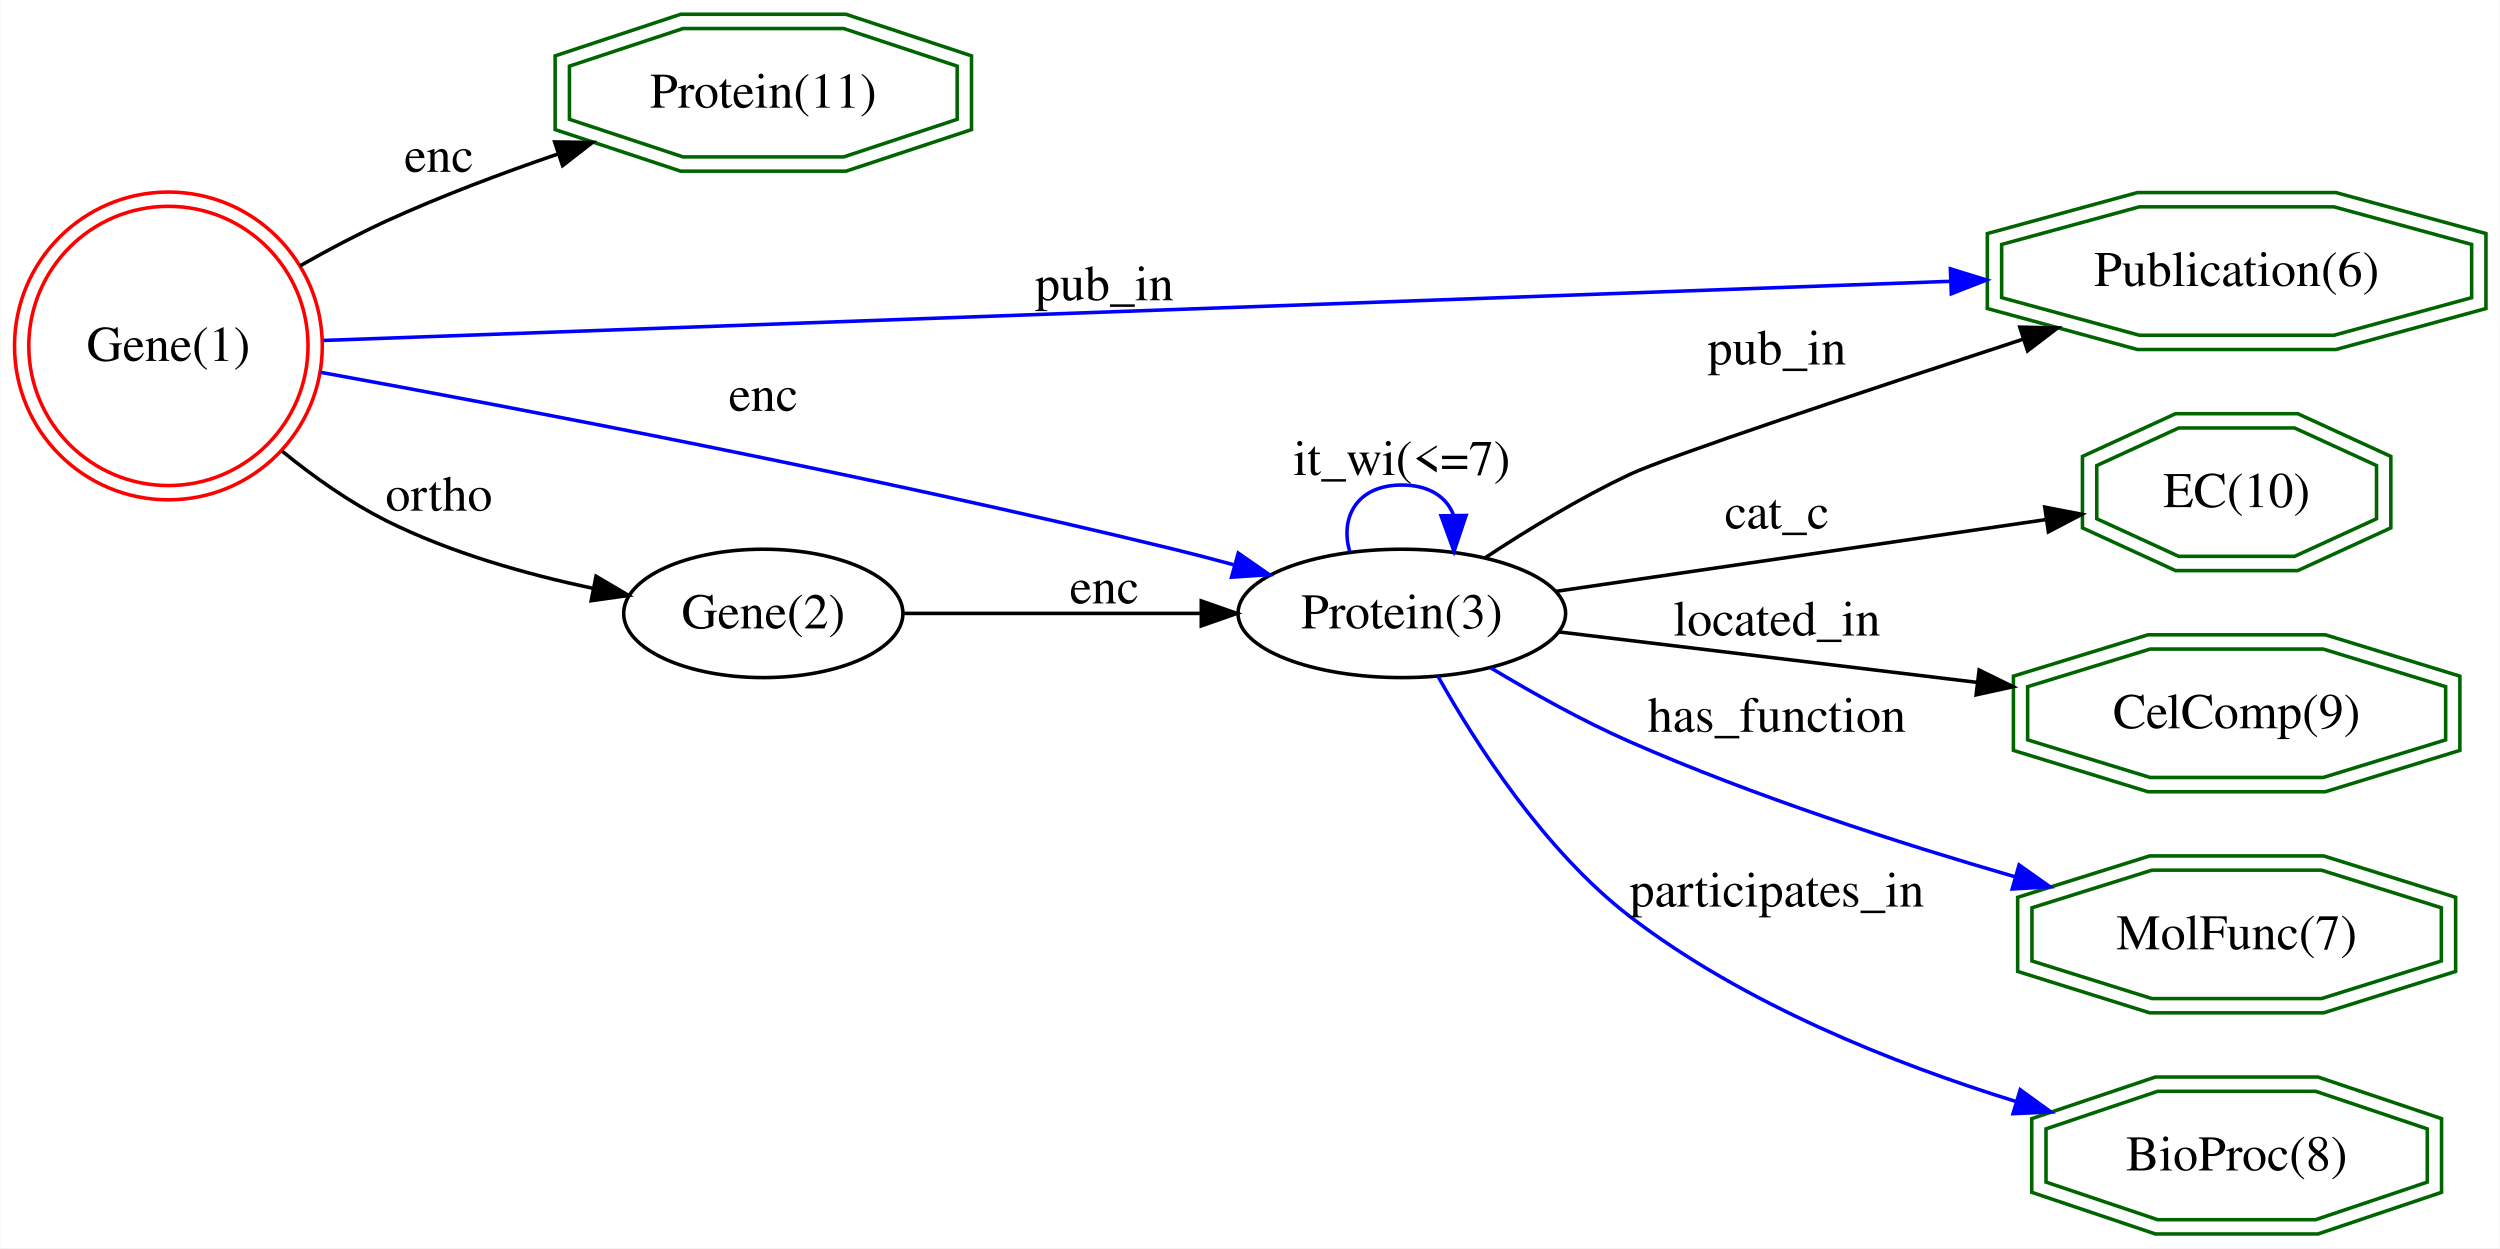
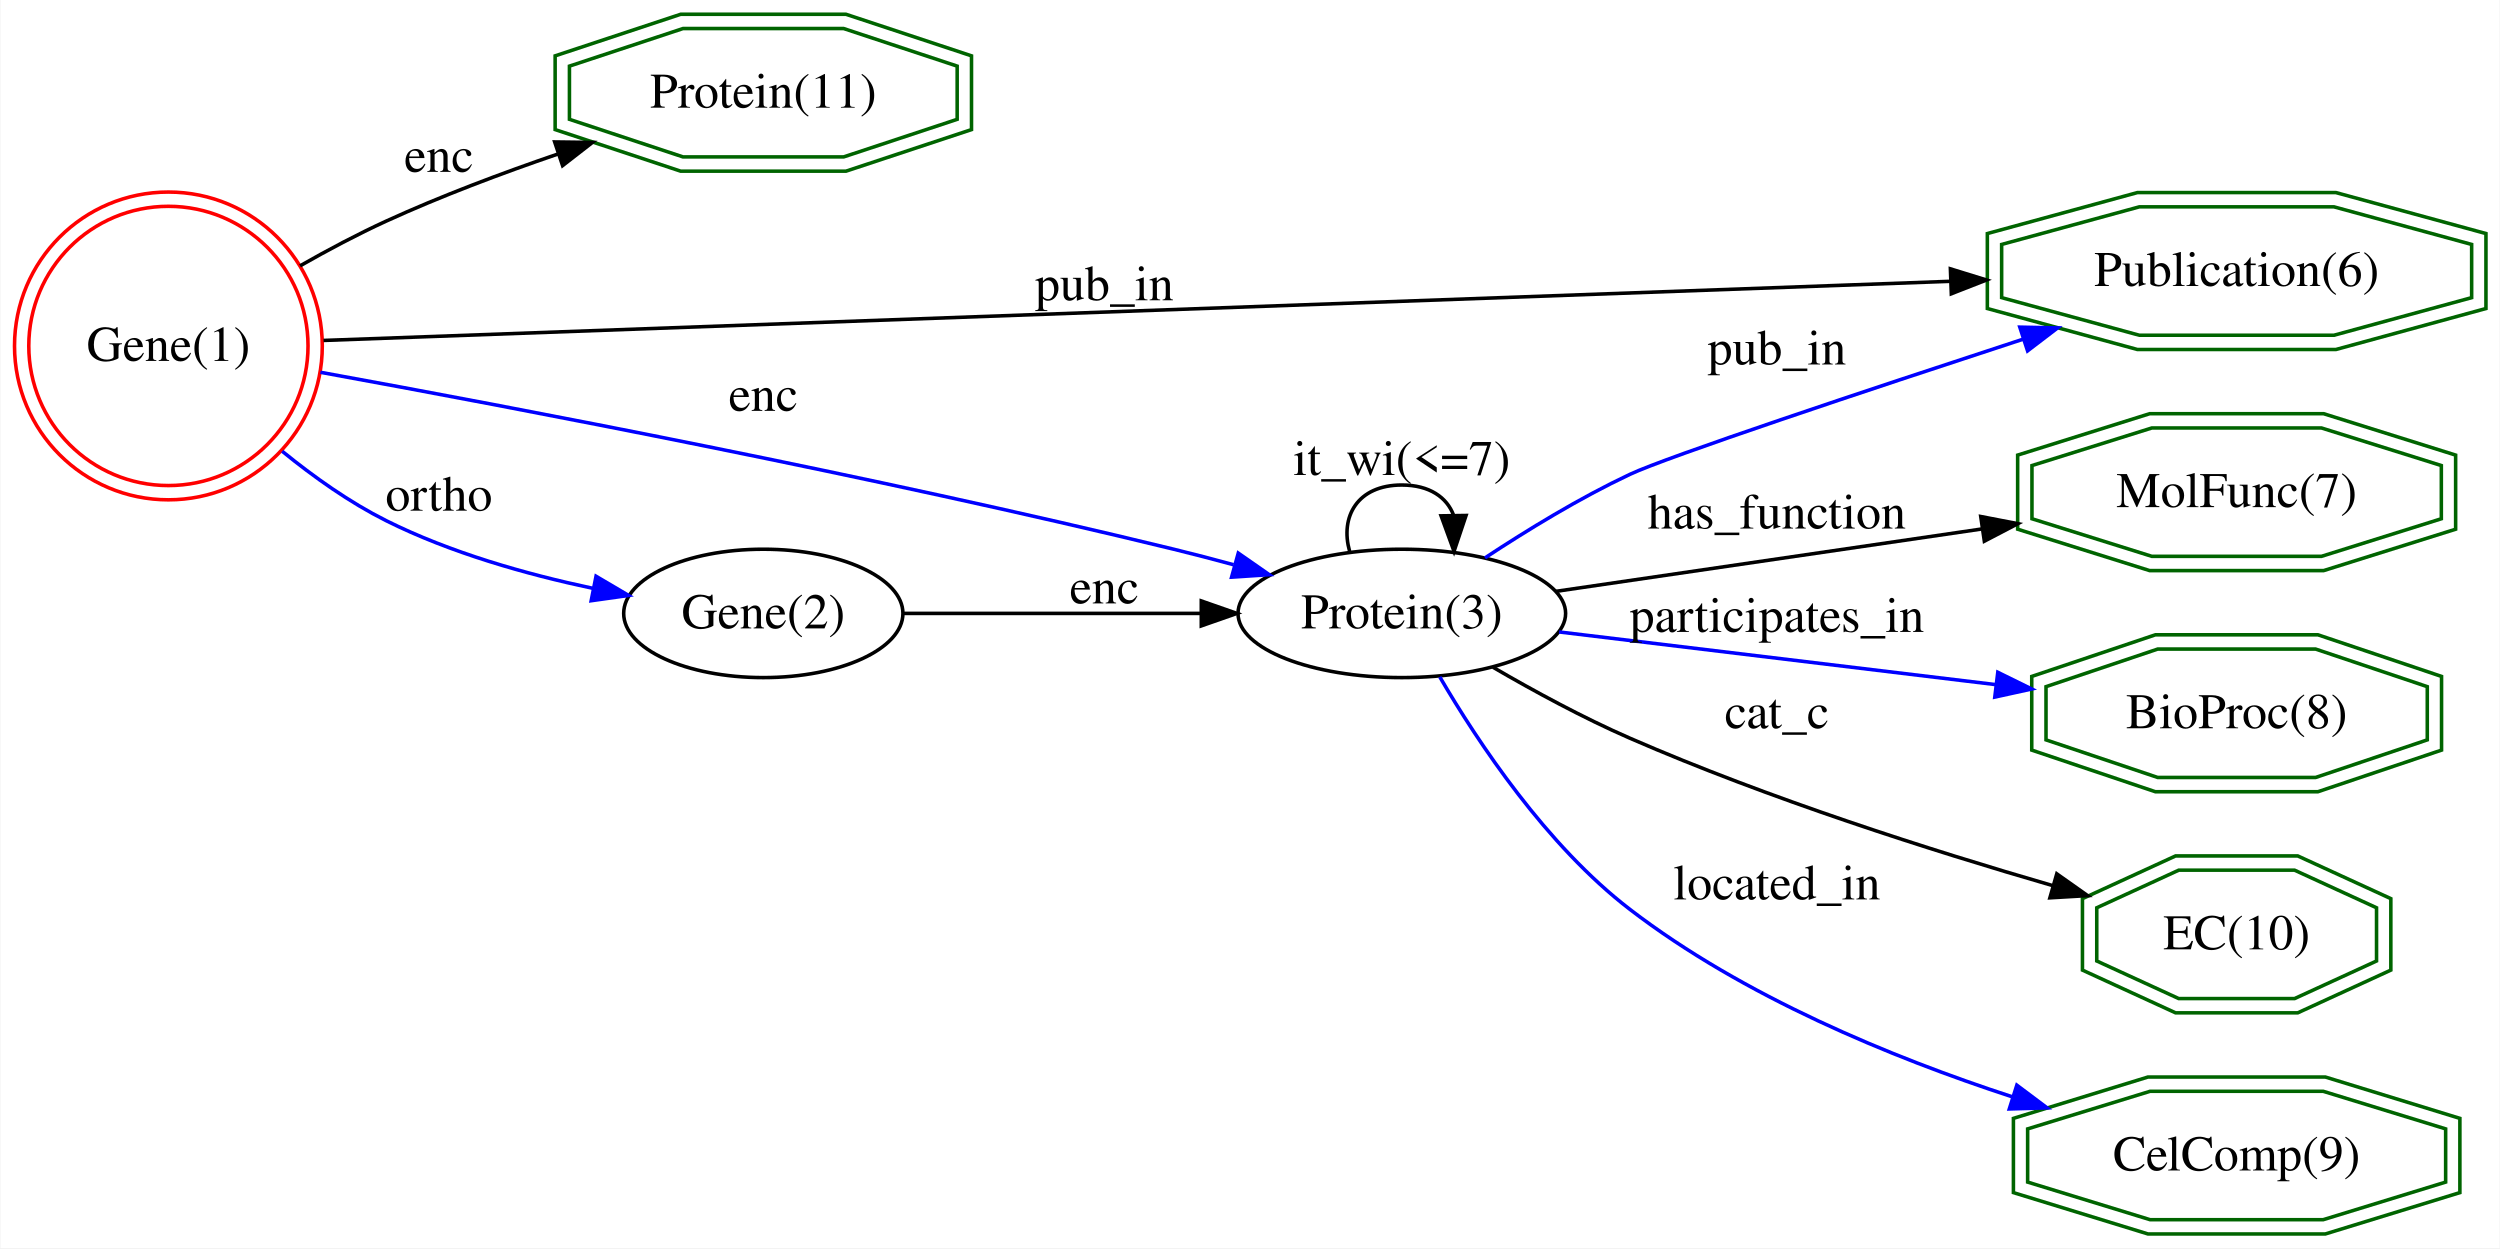
<svg xmlns="http://www.w3.org/2000/svg" width="701pt" height="350pt" viewBox="0.00 0.00 700.72 350.00">
  <g id="graph0" class="graph" transform="scale(1 1) rotate(0) translate(4 346)">
    <polygon fill="white" stroke="transparent" points="-4,4 -4,-346 696.72,-346 696.72,4 -4,4" />
    <g id="node1" class="node">
-       <polygon fill="none" stroke="darkgreen" points="662.24,-200.54 662.24,-215.46 639.26,-226 606.77,-226 583.79,-215.46 583.79,-200.54 606.77,-190 639.26,-190 662.24,-200.54" />
-       <polygon fill="none" stroke="darkgreen" points="666.25,-197.98 666.25,-218.02 640.14,-230 605.89,-230 579.78,-218.02 579.78,-197.98 605.89,-186 640.14,-186 666.25,-197.98" />
-       <text text-anchor="middle" x="623.02" y="-203.8" font-family="Times,serif" font-size="14.00">EC(10)</text>
+       <polygon fill="none" stroke="darkgreen" points="680.41,-200.54 680.41,-215.46 646.79,-226 599.24,-226 565.62,-215.46 565.62,-200.54 599.24,-190 646.79,-190 680.41,-200.54" />
+       <polygon fill="none" stroke="darkgreen" points="684.42,-197.61 684.42,-218.39 647.4,-230 598.63,-230 561.61,-218.39 561.61,-197.61 598.63,-186 647.4,-186 684.42,-197.61" />
+       <text text-anchor="middle" x="623.02" y="-203.8" font-family="Times,serif" font-size="14.00">MolFunc(7)</text>
    </g>
    <g id="node2" class="node">
      <polygon fill="none" stroke="darkgreen" points="264.25,-312.54 264.25,-327.46 232.41,-338 187.38,-338 155.53,-327.46 155.53,-312.54 187.38,-302 232.41,-302 264.25,-312.54" />
      <polygon fill="none" stroke="darkgreen" points="268.27,-309.66 268.27,-330.34 233.06,-342 186.73,-342 151.52,-330.34 151.52,-309.66 186.73,-298 233.06,-298 268.27,-309.66" />
      <text text-anchor="middle" x="209.89" y="-315.8" font-family="Times,serif" font-size="14.00">Protein(11)</text>
    </g>
    <g id="node3" class="node">
-       <polygon fill="none" stroke="darkgreen" points="681.62,-138.54 681.62,-153.46 647.29,-164 598.74,-164 564.41,-153.46 564.41,-138.54 598.74,-128 647.29,-128 681.62,-138.54" />
-       <polygon fill="none" stroke="darkgreen" points="685.61,-135.59 685.61,-156.41 647.89,-168 598.14,-168 560.42,-156.41 560.42,-135.59 598.14,-124 647.89,-124 685.61,-135.59" />
-       <text text-anchor="middle" x="623.02" y="-141.8" font-family="Times,serif" font-size="14.00">CelComp(9)</text>
+       <polygon fill="none" stroke="darkgreen" points="676.47,-138.54 676.47,-153.46 645.16,-164 600.87,-164 569.56,-153.46 569.56,-138.54 600.87,-128 645.16,-128 676.47,-138.54" />
+       <polygon fill="none" stroke="darkgreen" points="680.47,-135.67 680.47,-156.33 645.81,-168 600.22,-168 565.56,-156.33 565.56,-135.67 600.22,-124 645.81,-124 680.47,-135.67" />
+       <text text-anchor="middle" x="623.02" y="-141.8" font-family="Times,serif" font-size="14.00">BioProc(8)</text>
    </g>
    <g id="node4" class="node">
-       <polygon fill="none" stroke="darkgreen" points="680.41,-76.54 680.41,-91.46 646.79,-102 599.24,-102 565.62,-91.46 565.62,-76.54 599.24,-66 646.79,-66 680.41,-76.54" />
-       <polygon fill="none" stroke="darkgreen" points="684.42,-73.61 684.42,-94.39 647.4,-106 598.63,-106 561.61,-94.39 561.61,-73.61 598.63,-62 647.4,-62 684.42,-73.61" />
-       <text text-anchor="middle" x="623.02" y="-79.8" font-family="Times,serif" font-size="14.00">MolFunc(7)</text>
+       <polygon fill="none" stroke="darkgreen" points="662.24,-76.54 662.24,-91.46 639.26,-102 606.77,-102 583.79,-91.46 583.79,-76.54 606.77,-66 639.26,-66 662.24,-76.54" />
+       <polygon fill="none" stroke="darkgreen" points="666.25,-73.98 666.25,-94.02 640.14,-106 605.89,-106 579.78,-94.02 579.78,-73.98 605.89,-62 640.14,-62 666.25,-73.98" />
+       <text text-anchor="middle" x="623.02" y="-79.8" font-family="Times,serif" font-size="14.00">EC(10)</text>
    </g>
    <g id="node5" class="node">
+       <polygon fill="none" stroke="darkgreen" points="681.62,-14.54 681.62,-29.46 647.29,-40 598.74,-40 564.41,-29.46 564.41,-14.54 598.74,-4 647.29,-4 681.62,-14.54" />
+       <polygon fill="none" stroke="darkgreen" points="685.61,-11.59 685.61,-32.41 647.89,-44 598.14,-44 560.42,-32.41 560.42,-11.59 598.14,0 647.89,0 685.61,-11.59" />
+       <text text-anchor="middle" x="623.02" y="-17.8" font-family="Times,serif" font-size="14.00">CelComp(9)</text>
+     </g>
+     <g id="node6" class="node">
      <polygon fill="none" stroke="darkgreen" points="688.91,-262.54 688.91,-277.46 650.31,-288 595.72,-288 557.12,-277.46 557.12,-262.54 595.72,-252 650.31,-252 688.91,-262.54" />
      <polygon fill="none" stroke="darkgreen" points="692.92,-259.49 692.92,-280.51 650.85,-292 595.18,-292 553.11,-280.51 553.11,-259.49 595.18,-248 650.85,-248 692.92,-259.49" />
      <text text-anchor="middle" x="623.02" y="-265.8" font-family="Times,serif" font-size="14.00">Publication(6)</text>
-     </g>
-     <g id="node6" class="node">
-       <polygon fill="none" stroke="darkgreen" points="676.47,-14.54 676.47,-29.46 645.16,-40 600.87,-40 569.56,-29.46 569.56,-14.54 600.87,-4 645.16,-4 676.47,-14.54" />
-       <polygon fill="none" stroke="darkgreen" points="680.47,-11.67 680.47,-32.33 645.81,-44 600.22,-44 565.56,-32.33 565.56,-11.67 600.22,0 645.81,0 680.47,-11.67" />
-       <text text-anchor="middle" x="623.02" y="-17.8" font-family="Times,serif" font-size="14.00">BioProc(8)</text>
    </g>
    <g id="node7" class="node">
      <ellipse fill="none" stroke="red" cx="43.08" cy="-249" rx="39.15" ry="39.15" />
      <ellipse fill="none" stroke="red" cx="43.08" cy="-249" rx="43.15" ry="43.15" />
      <text text-anchor="middle" x="43.08" y="-244.8" font-family="Times,serif" font-size="14.00">Gene(1)</text>
    </g>
-     <g id="edge8" class="edge">
+     <g id="edge9" class="edge">
      <path fill="none" stroke="black" d="M80,-271.46C87.81,-275.91 96.14,-280.33 104.15,-284 119.43,-290.99 136.48,-297.4 152.31,-302.82" />
      <polygon fill="black" stroke="black" points="151.39,-306.2 161.98,-306.06 153.61,-299.56 151.39,-306.2" />
      <text text-anchor="middle" x="118.93" y="-297.8" font-family="Times,serif" font-size="14.00">enc</text>
    </g>
-     <g id="edge9" class="edge">
-       <path fill="none" stroke="blue" d="M86.57,-250.54C182.8,-254.04 418.58,-262.61 542.68,-267.12" />
-       <polygon fill="blue" stroke="blue" points="542.75,-270.62 552.87,-267.49 543.01,-263.63 542.75,-270.62" />
+     <g id="edge7" class="edge">
+       <path fill="none" stroke="black" d="M86.57,-250.54C182.8,-254.04 418.58,-262.61 542.68,-267.12" />
+       <polygon fill="black" stroke="black" points="542.75,-270.62 552.87,-267.49 543.01,-263.63 542.75,-270.62" />
      <text text-anchor="middle" x="305.52" y="-261.8" font-family="Times,serif" font-size="14.00">pub_in</text>
    </g>
    <g id="node8" class="node">
      <ellipse fill="none" stroke="black" cx="388.93" cy="-174" rx="45.93" ry="18" />
      <text text-anchor="middle" x="388.93" y="-169.8" font-family="Times,serif" font-size="14.00">Protein(3)</text>
    </g>
-     <g id="edge11" class="edge">
+     <g id="edge8" class="edge">
      <path fill="none" stroke="blue" d="M85.71,-241.61C140.75,-231.59 240.61,-212.58 324.97,-192 330.42,-190.67 336.11,-189.18 341.75,-187.65" />
      <polygon fill="blue" stroke="blue" points="343.07,-190.91 351.77,-184.86 341.2,-184.17 343.07,-190.91" />
      <text text-anchor="middle" x="209.89" y="-230.8" font-family="Times,serif" font-size="14.00">enc</text>
    </g>
    <g id="node9" class="node">
      <ellipse fill="none" stroke="black" cx="209.89" cy="-174" rx="39.15" ry="18" />
      <text text-anchor="middle" x="209.89" y="-169.8" font-family="Times,serif" font-size="14.00">Gene(2)</text>
    </g>
    <g id="edge10" class="edge">
-       <path fill="none" stroke="black" d="M74.99,-219.47C83.86,-212.24 93.92,-205.12 104.15,-200 122.11,-191.02 143.38,-185 162.05,-181.04" />
-       <polygon fill="black" stroke="black" points="162.99,-184.42 172.12,-179.04 161.63,-177.56 162.99,-184.42" />
+       <path fill="none" stroke="blue" d="M74.99,-219.47C83.86,-212.24 93.92,-205.12 104.15,-200 122.11,-191.02 143.38,-185 162.05,-181.04" />
+       <polygon fill="blue" stroke="blue" points="162.99,-184.42 172.12,-179.04 161.63,-177.56 162.99,-184.42" />
      <text text-anchor="middle" x="118.93" y="-202.8" font-family="Times,serif" font-size="14.00">ortho</text>
    </g>
+     <g id="edge3" class="edge">
+       <path fill="none" stroke="black" d="M432.23,-180.2C465.48,-185.07 512.51,-191.96 551.44,-197.66" />
+       <polygon fill="black" stroke="black" points="551.26,-201.17 561.66,-199.16 552.27,-194.25 551.26,-201.17" />
+       <text text-anchor="middle" x="494.1" y="-197.8" font-family="Times,serif" font-size="14.00">has_function</text>
+     </g>
+     <g id="edge6" class="edge">
+       <path fill="none" stroke="blue" d="M433.04,-168.8C467.41,-164.65 516.13,-158.77 555.5,-154.03" />
+       <polygon fill="blue" stroke="blue" points="556.04,-157.49 565.55,-152.81 555.2,-150.54 556.04,-157.49" />
+       <text text-anchor="middle" x="494.1" y="-168.8" font-family="Times,serif" font-size="14.00">participates_in</text>
+     </g>
    <g id="edge5" class="edge">
-       <path fill="none" stroke="black" d="M432.23,-180.2C470.88,-185.86 528.17,-194.25 569.69,-200.33" />
-       <polygon fill="black" stroke="black" points="569.21,-203.8 579.62,-201.79 570.23,-196.88 569.21,-203.8" />
-       <text text-anchor="middle" x="494.1" y="-197.8" font-family="Times,serif" font-size="14.00">cat_c</text>
-     </g>
-     <g id="edge3" class="edge">
-       <path fill="none" stroke="black" d="M433.04,-168.8C465.89,-164.84 511.86,-159.29 550.23,-154.66" />
-       <polygon fill="black" stroke="black" points="550.81,-158.12 560.32,-153.44 549.97,-151.17 550.81,-158.12" />
-       <text text-anchor="middle" x="494.1" y="-167.8" font-family="Times,serif" font-size="14.00">located_in</text>
+       <path fill="none" stroke="black" d="M414.5,-158.9C425.91,-152.26 439.83,-144.69 452.9,-139 491.67,-122.11 537.37,-107.55 571.48,-97.66" />
+       <polygon fill="black" stroke="black" points="572.58,-100.98 581.23,-94.87 570.65,-94.25 572.58,-100.98" />
+       <text text-anchor="middle" x="494.1" y="-141.8" font-family="Times,serif" font-size="14.00">cat_c</text>
    </g>
    <g id="edge2" class="edge">
-       <path fill="none" stroke="blue" d="M413.83,-158.75C425.34,-151.82 439.53,-143.88 452.9,-138 487.67,-122.71 528.16,-109.63 560.8,-100.17" />
-       <polygon fill="blue" stroke="blue" points="562.01,-103.46 570.67,-97.35 560.09,-96.73 562.01,-103.46" />
-       <text text-anchor="middle" x="494.1" y="-140.8" font-family="Times,serif" font-size="14.00">has_function</text>
+       <path fill="none" stroke="blue" d="M399.57,-156.2C410.38,-137.69 429.51,-108.95 452.9,-91 484.61,-66.66 526.09,-49.56 560.04,-38.47" />
+       <polygon fill="blue" stroke="blue" points="561.38,-41.72 569.86,-35.36 559.27,-35.05 561.38,-41.72" />
+       <text text-anchor="middle" x="494.1" y="-93.8" font-family="Times,serif" font-size="14.00">located_in</text>
+     </g>
+     <g id="edge4" class="edge">
+       <path fill="none" stroke="blue" d="M412.25,-189.57C423.98,-197.3 438.82,-206.38 452.9,-213 463.31,-217.9 518.62,-236.32 563.19,-250.91" />
+       <polygon fill="blue" stroke="blue" points="562.21,-254.27 572.81,-254.05 564.39,-247.62 562.21,-254.27" />
+       <text text-anchor="middle" x="494.1" y="-243.8" font-family="Times,serif" font-size="14.00">pub_in</text>
    </g>
    <g id="edge1" class="edge">
-       <path fill="none" stroke="black" d="M412.25,-189.57C423.98,-197.3 438.82,-206.38 452.9,-213 463.31,-217.9 518.62,-236.32 563.19,-250.91" />
-       <polygon fill="black" stroke="black" points="562.21,-254.27 572.81,-254.05 564.39,-247.62 562.21,-254.27" />
-       <text text-anchor="middle" x="494.1" y="-243.8" font-family="Times,serif" font-size="14.00">pub_in</text>
-     </g>
-     <g id="edge4" class="edge">
-       <path fill="none" stroke="blue" d="M399.04,-156.41C409.66,-137.44 428.87,-107.46 452.9,-89 484.81,-64.48 526.85,-47.77 561.03,-37.17" />
-       <polygon fill="blue" stroke="blue" points="562.33,-40.43 570.91,-34.21 560.32,-33.73 562.33,-40.43" />
-       <text text-anchor="middle" x="494.1" y="-91.8" font-family="Times,serif" font-size="14.00">participates_in</text>
-     </g>
-     <g id="edge6" class="edge">
-       <path fill="none" stroke="blue" d="M374.29,-191.41C371.56,-201.09 376.44,-210 388.93,-210 396.74,-210 401.58,-206.52 403.44,-201.54" />
-       <polygon fill="blue" stroke="blue" points="406.94,-201.46 403.57,-191.41 399.94,-201.36 406.94,-201.46" />
+       <path fill="none" stroke="black" d="M374.29,-191.41C371.56,-201.09 376.44,-210 388.93,-210 396.74,-210 401.58,-206.52 403.44,-201.54" />
+       <polygon fill="black" stroke="black" points="406.94,-201.46 403.57,-191.41 399.94,-201.36 406.94,-201.46" />
      <text text-anchor="middle" x="388.93" y="-212.8" font-family="Times,serif" font-size="14.00">it_wi(&lt;=7)</text>
    </g>
-     <g id="edge7" class="edge">
+     <g id="edge11" class="edge">
      <path fill="none" stroke="black" d="M249.31,-174C273.66,-174 305.54,-174 332.6,-174" />
      <polygon fill="black" stroke="black" points="332.7,-177.5 342.7,-174 332.7,-170.5 332.7,-177.5" />
      <text text-anchor="middle" x="305.52" y="-176.8" font-family="Times,serif" font-size="14.00">enc</text>
    </g>
  </g>
</svg>
